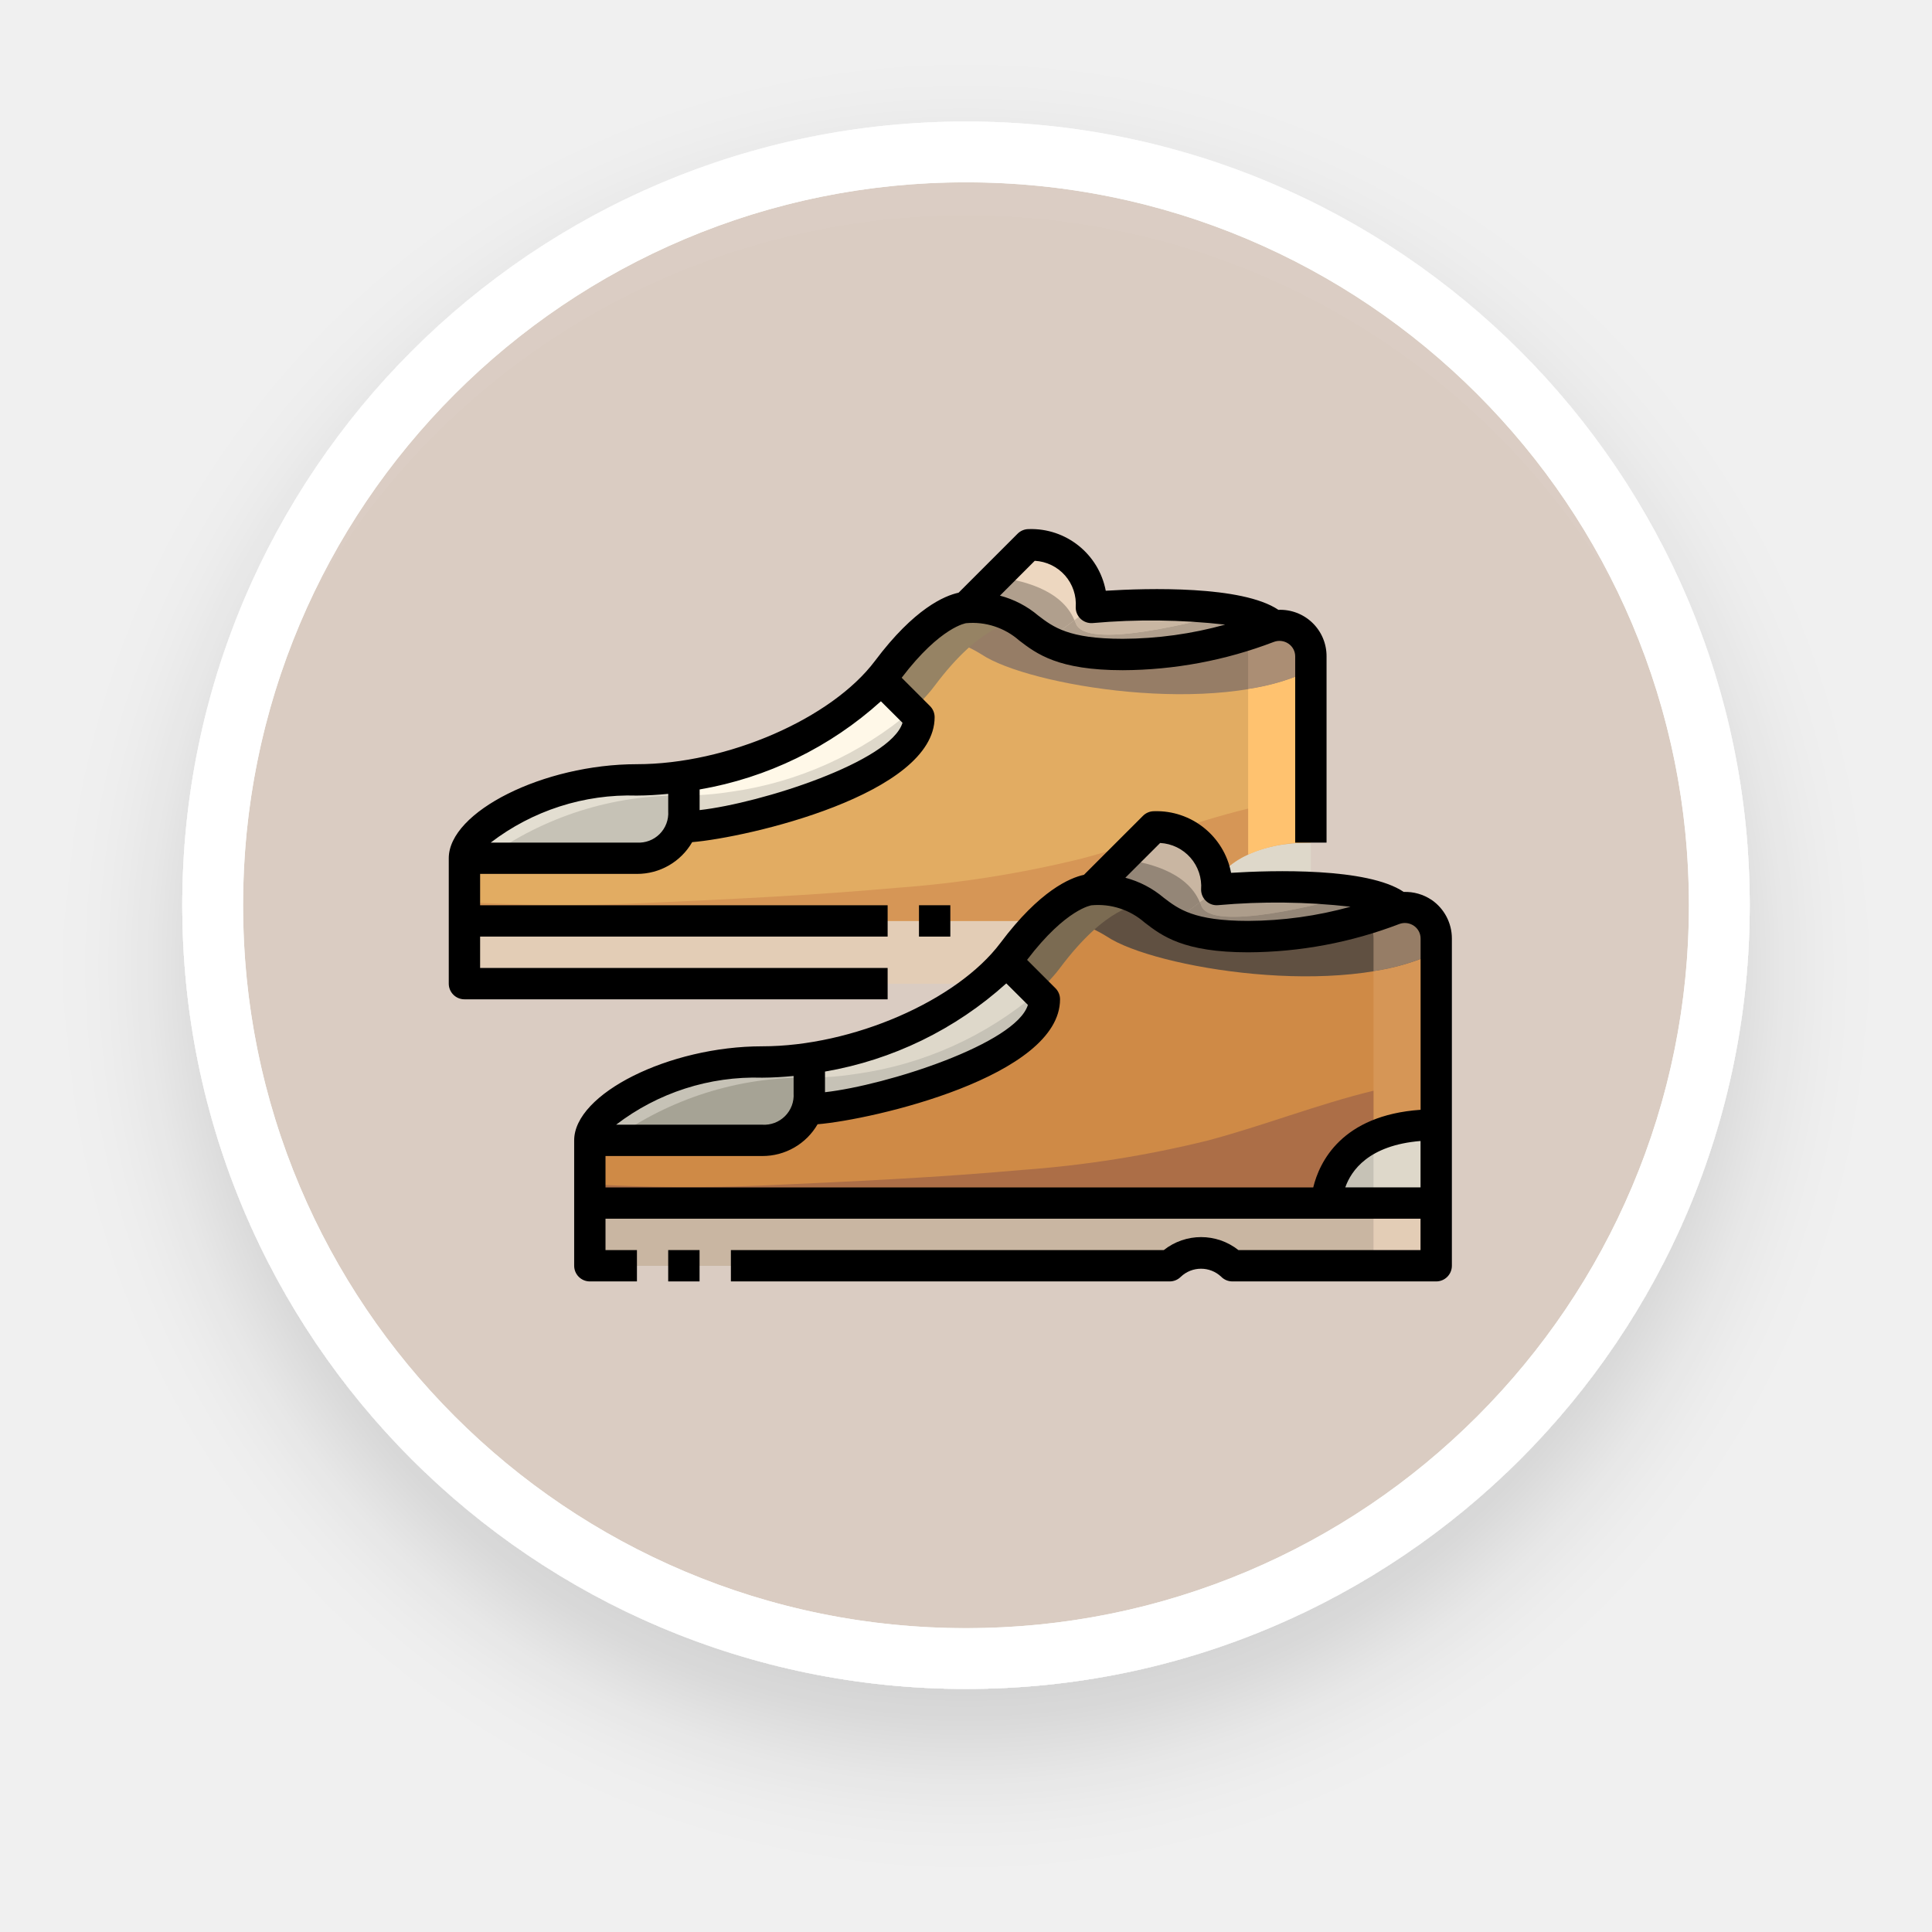
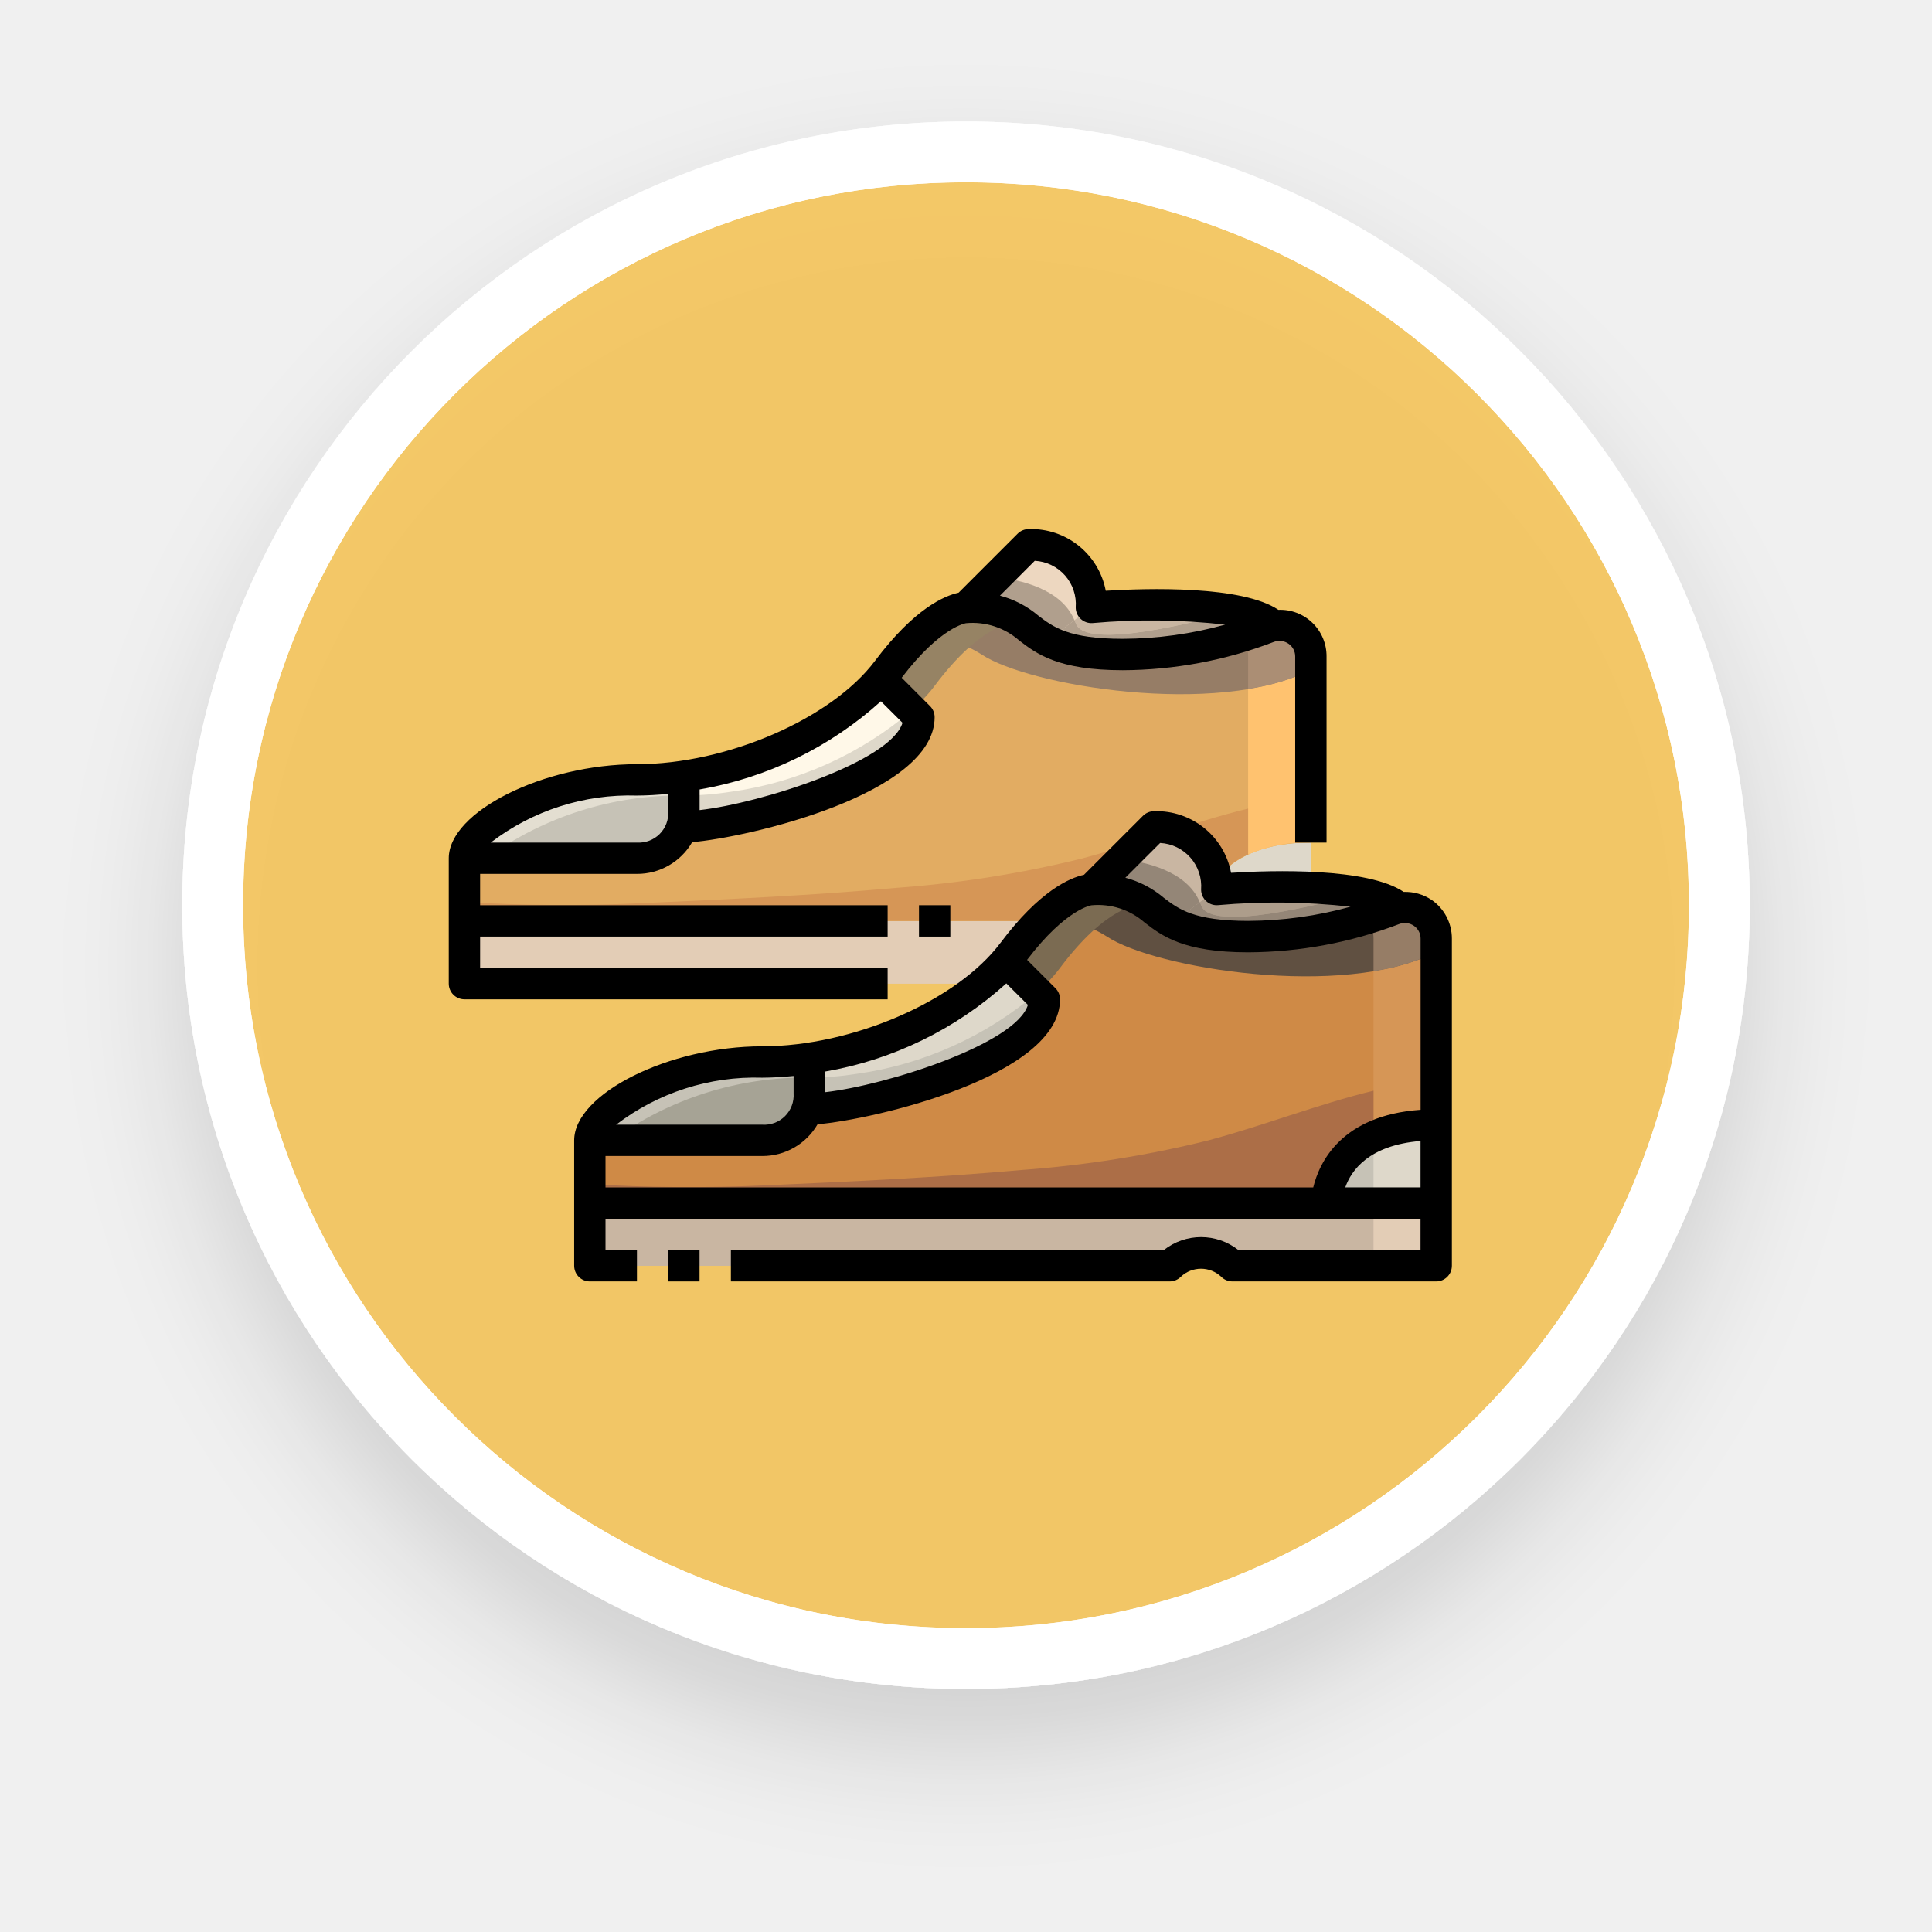
<svg xmlns="http://www.w3.org/2000/svg" width="95.377" height="95.377" viewBox="0 0 95.377 95.377">
  <defs>
    <filter id="Trazado_896985" x="0" y="0" width="95.377" height="95.377" filterUnits="userSpaceOnUse">
      <feOffset dy="3" input="SourceAlpha" />
      <feGaussianBlur stdDeviation="3" result="blur" />
      <feFlood flood-opacity="0.161" />
      <feComposite operator="in" in2="blur" />
      <feComposite in="SourceGraphic" />
    </filter>
  </defs>
  <g id="Grupo_1177340" data-name="Grupo 1177340" transform="translate(-1158.609 -3843)">
    <g id="Grupo_1111320" data-name="Grupo 1111320" transform="translate(1167.609 3849)">
      <g id="Grupo_1109828" data-name="Grupo 1109828" transform="translate(0 0)">
        <g id="Grupo_1098742" data-name="Grupo 1098742">
          <g transform="matrix(1, 0, 0, 1, -9, -6)" filter="url(#Trazado_896985)">
-             <g id="Trazado_896985-2" data-name="Trazado 896985" transform="translate(9 6)" fill="#d8cabd" opacity="0.859">
+             <g id="Trazado_896985-2" data-name="Trazado 896985" transform="translate(9 6)" fill="#f4c251" opacity="0.859">
              <path d="M 38.688 75.877 C 33.667 75.877 28.797 74.894 24.213 72.955 C 19.785 71.082 15.808 68.4 12.392 64.985 C 8.976 61.569 6.295 57.592 4.422 53.163 C 2.483 48.58 1.5 43.71 1.5 38.688 C 1.5 33.667 2.483 28.797 4.422 24.213 C 6.295 19.785 8.976 15.808 12.392 12.392 C 15.808 8.976 19.785 6.295 24.213 4.422 C 28.797 2.483 33.667 1.5 38.688 1.5 C 43.709 1.5 48.58 2.483 53.163 4.422 C 57.591 6.295 61.569 8.976 64.985 12.392 C 68.4 15.808 71.082 19.785 72.955 24.213 C 74.894 28.797 75.877 33.667 75.877 38.688 C 75.877 43.709 74.894 48.58 72.955 53.163 C 71.082 57.592 68.4 61.569 64.985 64.985 C 61.569 68.4 57.591 71.082 53.163 72.955 C 48.58 74.894 43.709 75.877 38.688 75.877 Z" stroke="none" />
              <path d="M 38.688 3 C 33.869 3 29.196 3.943 24.798 5.803 C 20.548 7.601 16.731 10.174 13.453 13.453 C 10.174 16.731 7.601 20.548 5.803 24.798 C 3.943 29.196 3 33.869 3 38.688 C 3 43.508 3.943 48.181 5.803 52.579 C 7.601 56.828 10.174 60.645 13.453 63.924 C 16.731 67.202 20.548 69.776 24.798 71.574 C 29.196 73.434 33.869 74.377 38.688 74.377 C 43.508 74.377 48.181 73.434 52.579 71.574 C 56.828 69.776 60.645 67.202 63.924 63.924 C 67.202 60.645 69.776 56.828 71.573 52.579 C 73.434 48.181 74.377 43.508 74.377 38.688 C 74.377 33.869 73.434 29.196 71.573 24.798 C 69.776 20.548 67.202 16.731 63.924 13.453 C 60.645 10.174 56.828 7.601 52.579 5.803 C 48.181 3.943 43.508 3 38.688 3 M 38.688 0 C 60.055 0 77.377 17.321 77.377 38.688 L 77.377 38.688 C 77.377 60.055 60.055 77.377 38.688 77.377 C 17.321 77.377 0 60.055 0 38.688 L 0 38.688 C 0 17.321 17.321 0 38.688 0 Z" stroke="none" fill="#fff" />
            </g>
          </g>
          <g id="Rectángulo_400907" data-name="Rectángulo 400907" transform="translate(0)" fill="none" stroke="#fff" stroke-width="3">
            <rect width="77.377" height="77.377" rx="38.688" stroke="none" />
            <rect x="1.5" y="1.5" width="74.377" height="74.377" rx="37.188" fill="none" />
          </g>
        </g>
      </g>
    </g>
    <g id="_03-shoes" data-name="03-shoes" transform="translate(1180.763 3869.117)">
      <path id="Trazado_1033519" data-name="Trazado 1033519" d="M39.19,12.1s7.382-.619,8.983.9c-.085.023-.178.046-.263.077a20.253,20.253,0,0,1-7.173,1.346c-5.416,0-3.869-2.321-7.738-2.321L36.1,9A3.031,3.031,0,0,1,39.19,12.1Z" transform="translate(-7.466 -8.224)" fill="#edd7c0" />
      <path id="Trazado_1033520" data-name="Trazado 1033520" d="M53.416,28v3.869H48S48,28,53.416,28Z" transform="translate(-10.859 -12.523)" fill="#ded8ca" />
      <path id="Trazado_1033521" data-name="Trazado 1033521" d="M11.833,23.76v1.733a2.828,2.828,0,0,1-.1.766,2.35,2.35,0,0,1-2.221,1.555H1c0-1.548,3.869-3.869,8.511-3.869a14.891,14.891,0,0,0,2.321-.186Z" transform="translate(-0.226 -11.563)" fill="#c6c2b6" />
      <path id="Trazado_1033522" data-name="Trazado 1033522" d="M24.681,17.55l1.9,1.9c0,3.1-9.285,5.416-11.607,5.416l-.1-.008a2.828,2.828,0,0,0,.1-.766V22.355C18.754,21.8,22.631,19.941,24.681,17.55Z" transform="translate(-3.364 -10.159)" fill="#ded8ca" />
      <path id="Trazado_1033523" data-name="Trazado 1033523" d="M42.783,33v3.1H32.725a2.2,2.2,0,0,0-3.1,0H1V33Z" transform="translate(-0.226 -13.654)" fill="#e3cdb6" />
      <path id="Trazado_1033524" data-name="Trazado 1033524" d="M40.934,13.9a1.548,1.548,0,0,1,1.849,1.517v9.192c-5.416,0-5.416,3.869-5.416,3.869H1v-3.1H9.511a2.35,2.35,0,0,0,2.221-1.555l.1.008c2.321,0,11.607-2.321,11.607-5.416l-1.9-1.9c.124-.139.24-.279.348-.426C24.213,13,25.761,13,25.761,13c3.869,0,2.321,2.321,7.738,2.321a20.253,20.253,0,0,0,7.173-1.346C40.756,13.944,40.849,13.921,40.934,13.9Z" transform="translate(-0.226 -9.129)" fill="#e2ac62" />
      <path id="Trazado_1033525" data-name="Trazado 1033525" d="M47.487,13.9c-.085.023-.178.046-.263.077a20.253,20.253,0,0,1-7.173,1.346c-5.416,0-3.869-2.321-7.738-2.321,0,0-.9,0-2.348,1.367a6.211,6.211,0,0,1,3.122.954c2.321,1.548,11.607,3.1,16.249.774v-.681A1.548,1.548,0,0,0,47.487,13.9Z" transform="translate(-6.779 -9.129)" fill="#967d66" />
      <path id="Trazado_1033526" data-name="Trazado 1033526" d="M51,33v3.1h3.1V33Z" transform="translate(-11.538 -13.654)" fill="#e3cdb6" />
      <path id="Trazado_1033527" data-name="Trazado 1033527" d="M51,17.929V26.1a7.241,7.241,0,0,1,3.1-.59V17A10.921,10.921,0,0,1,51,17.929Z" transform="translate(-11.538 -10.034)" fill="#ffc26f" />
      <path id="Trazado_1033528" data-name="Trazado 1033528" d="M52.142,14.151c-.085.023-.178.046-.263.077-.4.155-.846.31-1.336.458a1.516,1.516,0,0,1,.354.981v1.609a10.921,10.921,0,0,0,3.1-.929v-.681a1.548,1.548,0,0,0-1.849-1.517Z" transform="translate(-11.434 -9.383)" fill="#ab8e74" />
      <path id="Trazado_1033529" data-name="Trazado 1033529" d="M11.833,24.719V23.76a14.892,14.892,0,0,1-2.321.186C4.869,23.946,1,26.267,1,27.815H2.083A16.21,16.21,0,0,1,11.833,24.719Z" transform="translate(-0.226 -11.563)" fill="#e3ded1" />
      <path id="Trazado_1033530" data-name="Trazado 1033530" d="M17.321,23.129a17.479,17.479,0,0,0,8.946-4.024L24.711,17.55C22.66,19.941,18.784,21.8,15,22.355v.959a14.892,14.892,0,0,0,2.321-.186Z" transform="translate(-3.393 -10.159)" fill="#fff8e8" />
      <path id="Trazado_1033531" data-name="Trazado 1033531" d="M29.871,17.291c.124-.139.24-.279.348-.426,2.321-3.1,3.869-3.1,3.869-3.1.173,0,.325.01.477.019a4.191,4.191,0,0,0-2.8-.792s-1.548,0-3.869,3.1c-.108.147-.224.286-.348.426l1.556,1.556A9.683,9.683,0,0,0,29.871,17.291Z" transform="translate(-6.233 -9.125)" fill="#968364" />
      <path id="Trazado_1033532" data-name="Trazado 1033532" d="M39.688,25.833c-2.744.665-5.457,1.736-8.193,2.462a54.789,54.789,0,0,1-9.151,1.449c-4.231.381-8.477.573-12.721.764A81.972,81.972,0,0,1,1,30.445v.934H37.367A3.843,3.843,0,0,1,39.688,28.1Z" transform="translate(-0.226 -12.032)" fill="#d69656" />
      <path id="Trazado_1033533" data-name="Trazado 1033533" d="M39.981,13.739c.457,1.371,6.084-.087,7.928-.605a33.35,33.35,0,0,0-7.154-.169l-.838.628C39.937,13.644,39.964,13.688,39.981,13.739Z" transform="translate(-9.03 -9.095)" fill="#c9b6a2" />
      <path id="Trazado_1033534" data-name="Trazado 1033534" d="M47.519,13.218c-1.844.518-7.471,1.976-7.928.605-.017-.052-.044-.1-.064-.145l-1.336,1.006a7.606,7.606,0,0,0,3.721.687,20.253,20.253,0,0,0,7.173-1.346c.085-.031.178-.054.263-.077A3.852,3.852,0,0,0,47.519,13.218Z" transform="translate(-8.64 -9.179)" fill="#b09f8d" />
      <path id="Trazado_1033535" data-name="Trazado 1033535" d="M34.5,11.063l-1.5,1.5c2.471,0,2.738.946,4.017,1.63l1.336-1c-.641-1.565-2.731-2.006-3.853-2.127Z" transform="translate(-7.466 -8.691)" fill="#b09f8d" />
      <path id="Trazado_1033536" data-name="Trazado 1033536" d="M47.19,30.1s7.382-.619,8.983.9c-.085.023-.178.046-.263.077a20.253,20.253,0,0,1-7.173,1.346c-5.416,0-3.869-2.321-7.738-2.321L44.1,27A3.031,3.031,0,0,1,47.19,30.1Z" transform="translate(-9.275 -12.296)" fill="#c9b6a2" />
      <path id="Trazado_1033537" data-name="Trazado 1033537" d="M61.416,46v3.869H56S56,46,61.416,46Z" transform="translate(-12.669 -16.595)" fill="#c6c2b6" />
      <path id="Trazado_1033538" data-name="Trazado 1033538" d="M19.833,41.76v1.733a2.828,2.828,0,0,1-.1.766,2.35,2.35,0,0,1-2.221,1.555H9c0-1.548,3.869-3.869,8.511-3.869a14.892,14.892,0,0,0,2.321-.186Z" transform="translate(-2.036 -15.636)" fill="#a6a395" />
      <path id="Trazado_1033539" data-name="Trazado 1033539" d="M32.681,35.55l1.9,1.9c0,3.1-9.285,5.416-11.607,5.416l-.1-.008a2.828,2.828,0,0,0,.1-.766V40.355C26.754,39.8,30.631,37.941,32.681,35.55Z" transform="translate(-5.174 -14.231)" fill="#c6c2b6" />
      <path id="Trazado_1033540" data-name="Trazado 1033540" d="M50.783,51v3.1H40.725a2.2,2.2,0,0,0-3.1,0H9V51Z" transform="translate(-2.036 -17.726)" fill="#c9b6a2" />
      <path id="Trazado_1033541" data-name="Trazado 1033541" d="M48.934,31.9a1.548,1.548,0,0,1,1.849,1.517v9.192c-5.416,0-5.416,3.869-5.416,3.869H9v-3.1h8.511a2.35,2.35,0,0,0,2.221-1.555l.1.008c2.321,0,11.607-2.321,11.607-5.416l-1.9-1.9c.124-.139.24-.279.348-.426C32.213,31,33.761,31,33.761,31c3.869,0,2.321,2.321,7.738,2.321a20.252,20.252,0,0,0,7.173-1.346C48.756,31.944,48.849,31.921,48.934,31.9Z" transform="translate(-2.036 -13.201)" fill="#cf8a46" />
      <path id="Trazado_1033542" data-name="Trazado 1033542" d="M55.487,31.9c-.085.023-.178.046-.263.077a20.253,20.253,0,0,1-7.173,1.346c-5.416,0-3.869-2.321-7.738-2.321,0,0-.9,0-2.348,1.367a6.211,6.211,0,0,1,3.122.954c2.321,1.548,11.607,3.1,16.249.774v-.681A1.548,1.548,0,0,0,55.487,31.9Z" transform="translate(-8.589 -13.201)" fill="#605041" />
      <path id="Trazado_1033543" data-name="Trazado 1033543" d="M59,49.868h3.1V46a7.241,7.241,0,0,0-3.1.59Z" transform="translate(-13.348 -16.594)" fill="#ded8ca" />
      <path id="Trazado_1033544" data-name="Trazado 1033544" d="M59,51v3.1h3.1V51Z" transform="translate(-13.348 -17.726)" fill="#e3cdb6" />
      <path id="Trazado_1033545" data-name="Trazado 1033545" d="M59,35.932V44.1a7.241,7.241,0,0,1,3.1-.59V35a10.921,10.921,0,0,1-3.1.932Z" transform="translate(-13.348 -14.106)" fill="#d69656" />
      <path id="Trazado_1033546" data-name="Trazado 1033546" d="M60.142,32.151c-.085.023-.178.046-.263.077-.4.155-.846.31-1.336.458a1.516,1.516,0,0,1,.354.981v1.613a10.921,10.921,0,0,0,3.1-.932v-.681a1.548,1.548,0,0,0-1.849-1.517Z" transform="translate(-13.244 -13.455)" fill="#967d66" />
      <path id="Trazado_1033547" data-name="Trazado 1033547" d="M19.833,42.719V41.76a14.892,14.892,0,0,1-2.321.186C12.869,41.946,9,44.267,9,45.815h1.083A16.21,16.21,0,0,1,19.833,42.719Z" transform="translate(-2.036 -15.636)" fill="#c6c2b6" />
      <path id="Trazado_1033548" data-name="Trazado 1033548" d="M25.321,41.129a17.479,17.479,0,0,0,8.946-4.024L32.711,35.55C30.66,37.941,26.784,39.8,23,40.355v.959A14.892,14.892,0,0,0,25.321,41.129Z" transform="translate(-5.203 -14.231)" fill="#ded8ca" />
      <path id="Trazado_1033549" data-name="Trazado 1033549" d="M37.871,35.291c.124-.139.24-.279.348-.426,2.321-3.1,3.869-3.1,3.869-3.1.173,0,.325.01.477.019a4.192,4.192,0,0,0-2.8-.792s-1.548,0-3.869,3.1c-.108.147-.224.286-.348.426l1.556,1.556a9.682,9.682,0,0,0,.765-.782Z" transform="translate(-8.043 -13.198)" fill="#7b6b52" />
      <path id="Trazado_1033550" data-name="Trazado 1033550" d="M47.688,43.833c-2.744.665-5.457,1.736-8.193,2.462a54.789,54.789,0,0,1-9.151,1.449c-4.231.381-8.477.573-12.721.764A81.974,81.974,0,0,1,9,48.445v.934H45.367A3.843,3.843,0,0,1,47.688,46.1Z" transform="translate(-2.036 -16.105)" fill="#ac6e47" />
      <path id="Trazado_1033551" data-name="Trazado 1033551" d="M47.981,31.739c.457,1.371,6.084-.087,7.928-.605a33.349,33.349,0,0,0-7.154-.169l-.838.628C47.937,31.644,47.964,31.688,47.981,31.739Z" transform="translate(-10.84 -13.167)" fill="#ad9d8b" />
      <path id="Trazado_1033552" data-name="Trazado 1033552" d="M55.519,31.218c-1.844.518-7.471,1.976-7.928.605-.017-.052-.044-.1-.064-.145l-1.336,1a7.606,7.606,0,0,0,3.721.691,20.253,20.253,0,0,0,7.173-1.346c.085-.031.178-.054.263-.077A3.852,3.852,0,0,0,55.519,31.218Z" transform="translate(-10.45 -13.251)" fill="#948677" />
      <path id="Trazado_1033553" data-name="Trazado 1033553" d="M42.5,29.063l-1.5,1.5c2.471,0,2.738.946,4.017,1.63l1.336-1c-.641-1.565-2.731-2.006-3.853-2.127Z" transform="translate(-9.275 -12.763)" fill="#948677" />
      <path id="Trazado_1033554" data-name="Trazado 1033554" d="M50.329,30.378a2.321,2.321,0,0,0-1.375-.393c-1.789-1.208-6.467-1.071-8.523-.943A3.748,3.748,0,0,0,36.629,26a.774.774,0,0,0-.547.227L33.168,29.14c-.689.149-2.183.774-4.121,3.359-2.148,2.863-7.314,5.107-11.761,5.107-4.6,0-9.285,2.343-9.285,4.643v6.19a.774.774,0,0,0,.774.774H11.1V47.665H9.548V46.117H49.783v1.548H40.792a2.967,2.967,0,0,0-3.682,0H15.738v1.548H37.4a.774.774,0,0,0,.547-.227,1.45,1.45,0,0,1,2,0,.774.774,0,0,0,.547.227H50.557a.774.774,0,0,0,.774-.774V32.286a2.315,2.315,0,0,0-1-1.908Zm-13.4-2.81a2.142,2.142,0,0,1,2.022,2.3.774.774,0,0,0,.25.57.761.761,0,0,0,.588.2,32.507,32.507,0,0,1,6.54.077,19.181,19.181,0,0,1-5.057.7c-2.673,0-3.434-.583-4.171-1.147a4.829,4.829,0,0,0-1.89-.984ZM29.334,34.5,30.4,35.562c-.585,1.92-6.985,3.969-10.016,4.31V38.853A17.862,17.862,0,0,0,29.334,34.5Zm-10.5,4.571v.857a1.456,1.456,0,0,1-1.548,1.548H10.072a11.275,11.275,0,0,1,7.213-2.321C17.8,39.153,18.314,39.121,18.833,39.071ZM9.548,43.022h7.738a3.136,3.136,0,0,0,2.732-1.568c2.721-.224,11.969-2.356,11.969-6.169a.774.774,0,0,0-.227-.547l-1.4-1.4c1.939-2.547,3.2-2.693,3.177-2.693a3.482,3.482,0,0,1,2.626.851c.856.658,1.914,1.47,5.112,1.47a21.1,21.1,0,0,0,7.448-1.393.786.786,0,0,1,.733.084.757.757,0,0,1,.331.633v8.45c-3.912.272-5,2.594-5.3,3.832H9.548Zm40.236-.742v2.29H46.069C46.363,43.732,47.23,42.49,49.784,42.28Z" transform="translate(-1.81 -12.07)" />
      <path id="Trazado_1033555" data-name="Trazado 1033555" d="M14,54h1.548v1.548H14Z" transform="translate(-3.167 -18.405)" />
      <path id="Trazado_1033556" data-name="Trazado 1033556" d="M30,32h1.548v1.548H30Z" transform="translate(-6.787 -13.428)" />
      <path id="Trazado_1033557" data-name="Trazado 1033557" d="M21.666,29.665H1.548V28.117H21.666V26.57H1.548V25.022H9.285a3.136,3.136,0,0,0,2.732-1.568c2.721-.224,11.969-2.356,11.969-6.169a.774.774,0,0,0-.227-.547l-1.4-1.4c1.939-2.547,3.2-2.693,3.177-2.693a3.482,3.482,0,0,1,2.626.855c.856.654,1.914,1.466,5.112,1.466a21.1,21.1,0,0,0,7.448-1.393.786.786,0,0,1,.733.084.757.757,0,0,1,.331.633v9.187h1.548V14.286a2.286,2.286,0,0,0-2.378-2.3c-1.789-1.207-6.466-1.07-8.522-.943A3.748,3.748,0,0,0,28.629,8a.774.774,0,0,0-.547.227L25.168,11.14c-.689.149-2.183.774-4.121,3.359-2.148,2.863-7.314,5.107-11.761,5.107C4.686,19.606,0,21.949,0,24.249v6.19a.774.774,0,0,0,.774.774H21.666Zm7.263-20.1a2.142,2.142,0,0,1,2.022,2.3.774.774,0,0,0,.838.774,32.508,32.508,0,0,1,6.54.077,19.176,19.176,0,0,1-5.057.7c-2.673,0-3.434-.583-4.171-1.147a4.829,4.829,0,0,0-1.89-.984ZM21.334,16.5,22.4,17.562c-.585,1.92-6.985,3.969-10.016,4.31V20.853A17.862,17.862,0,0,0,21.334,16.5Zm-10.5,4.571v.857a1.456,1.456,0,0,1-1.548,1.548H2.072a11.275,11.275,0,0,1,7.213-2.321C9.8,21.153,10.314,21.121,10.833,21.071Z" transform="translate(0 -7.997)" />
    </g>
  </g>
</svg>
